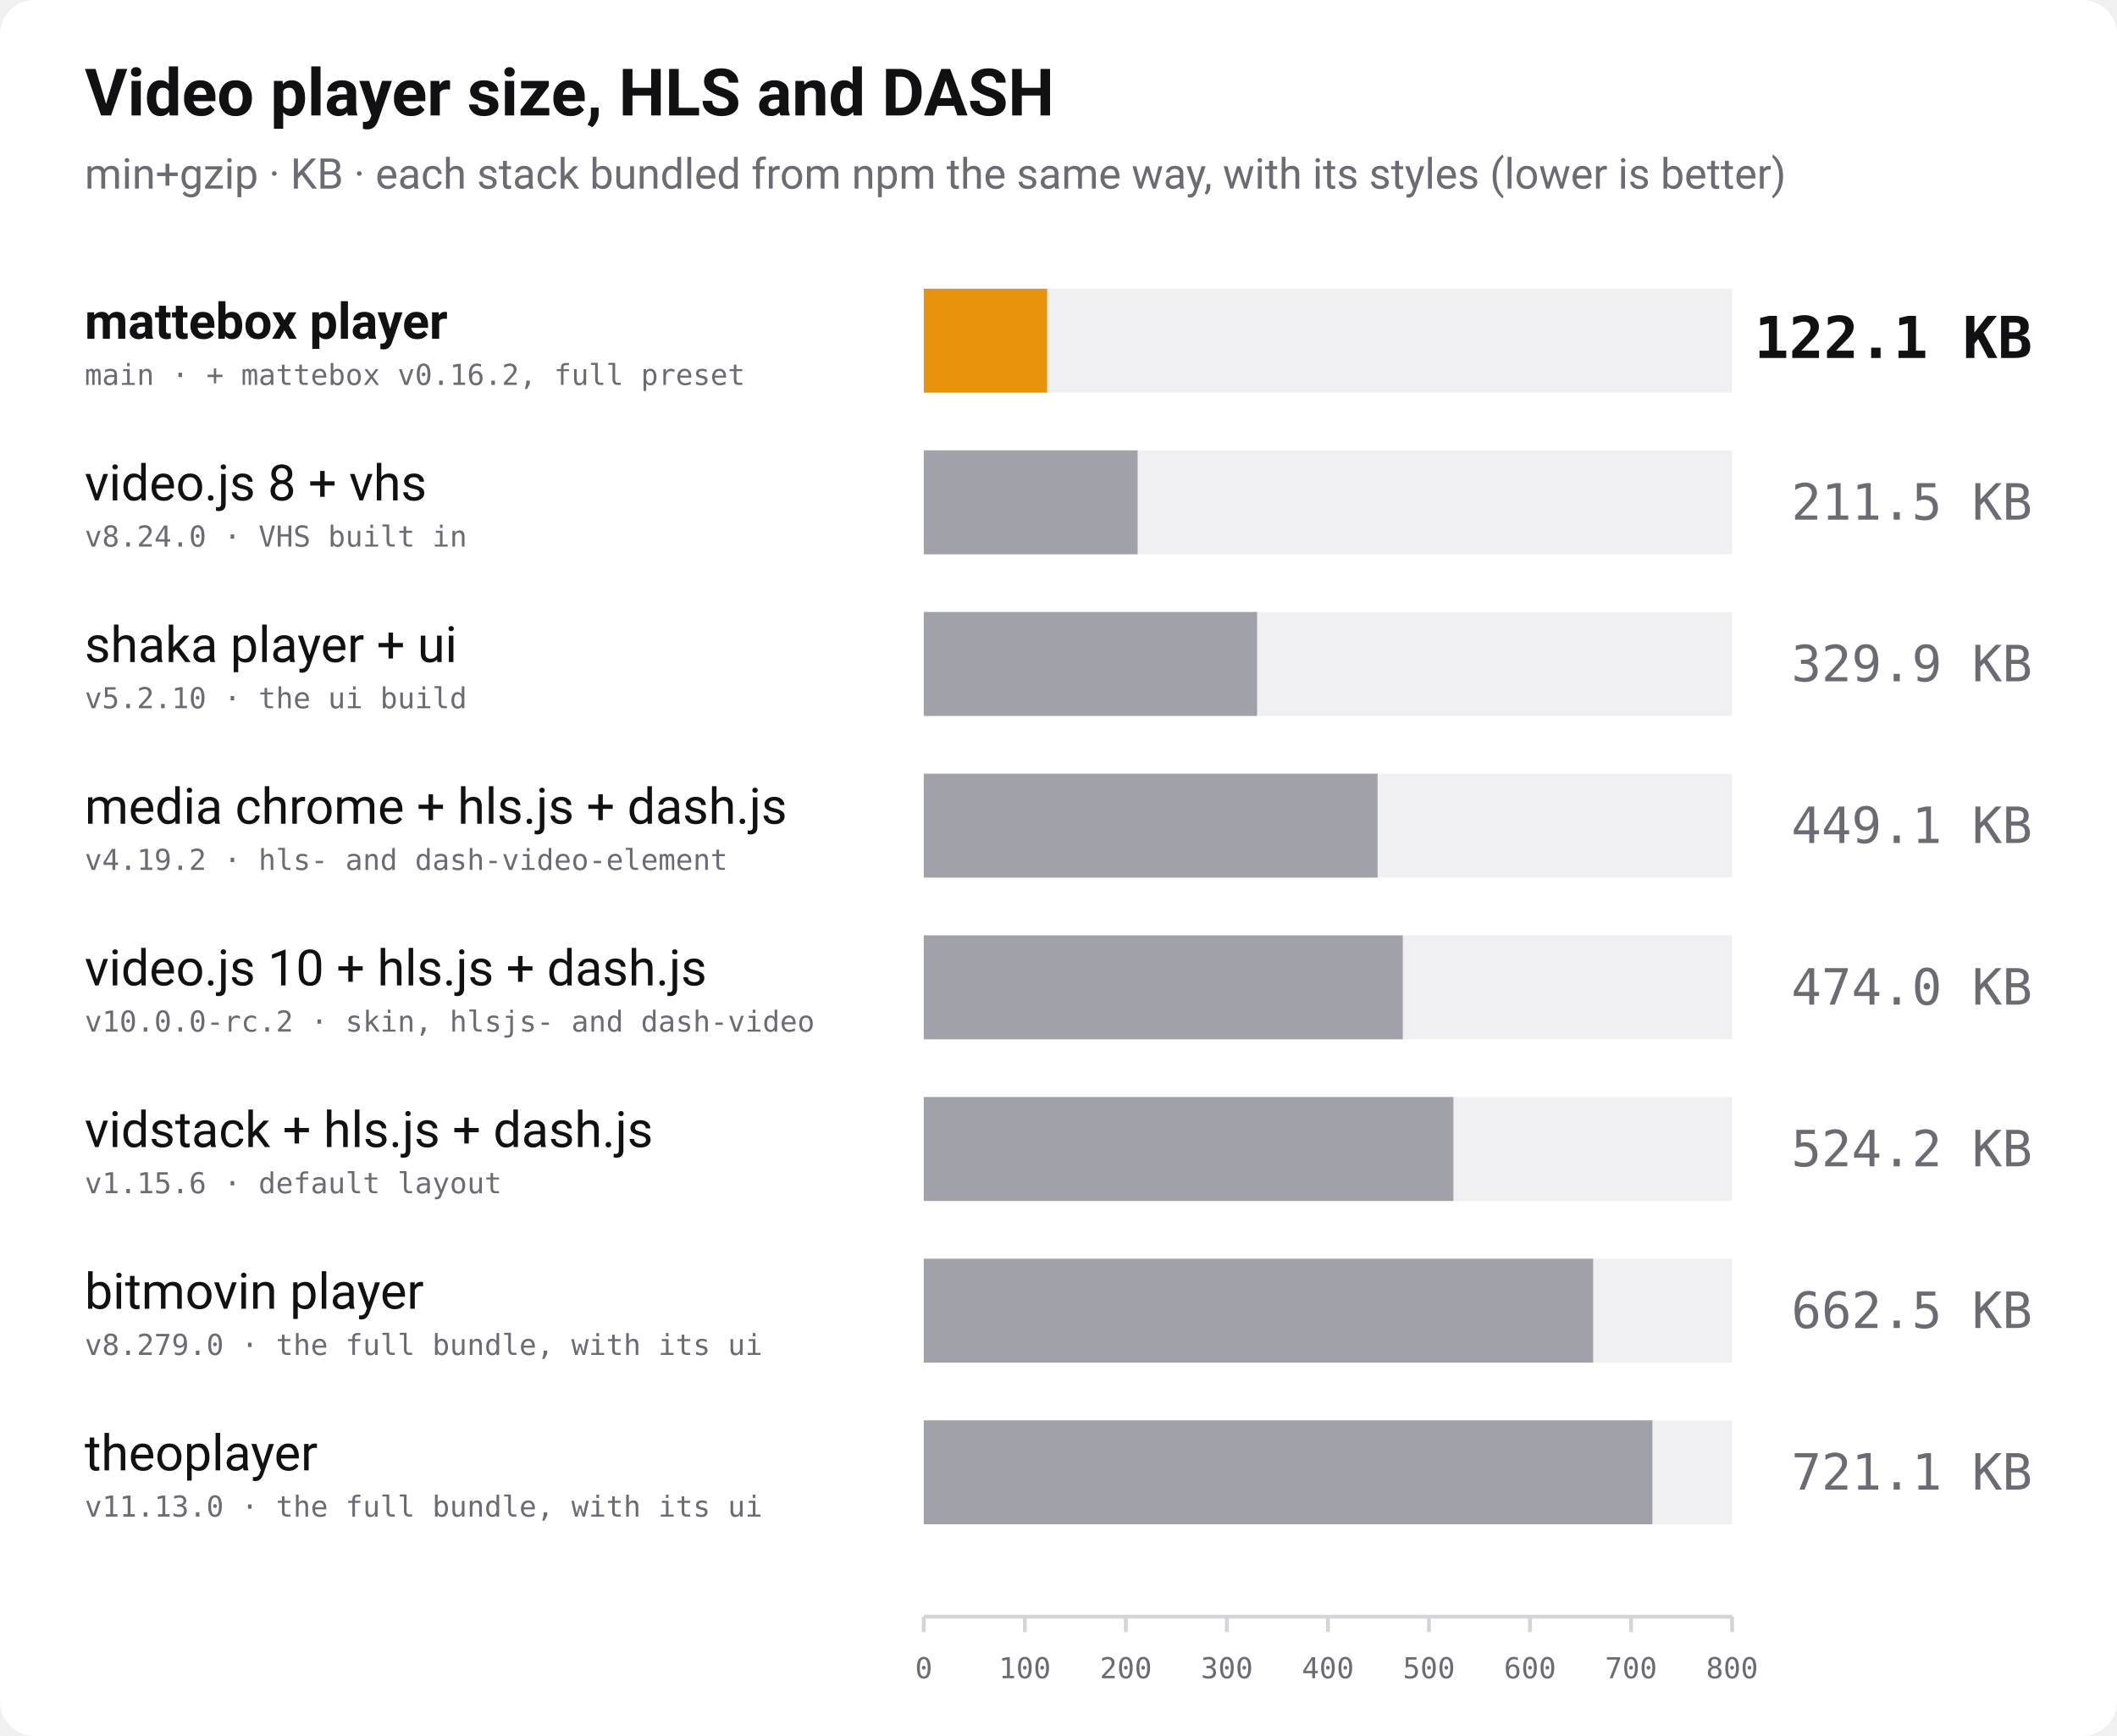
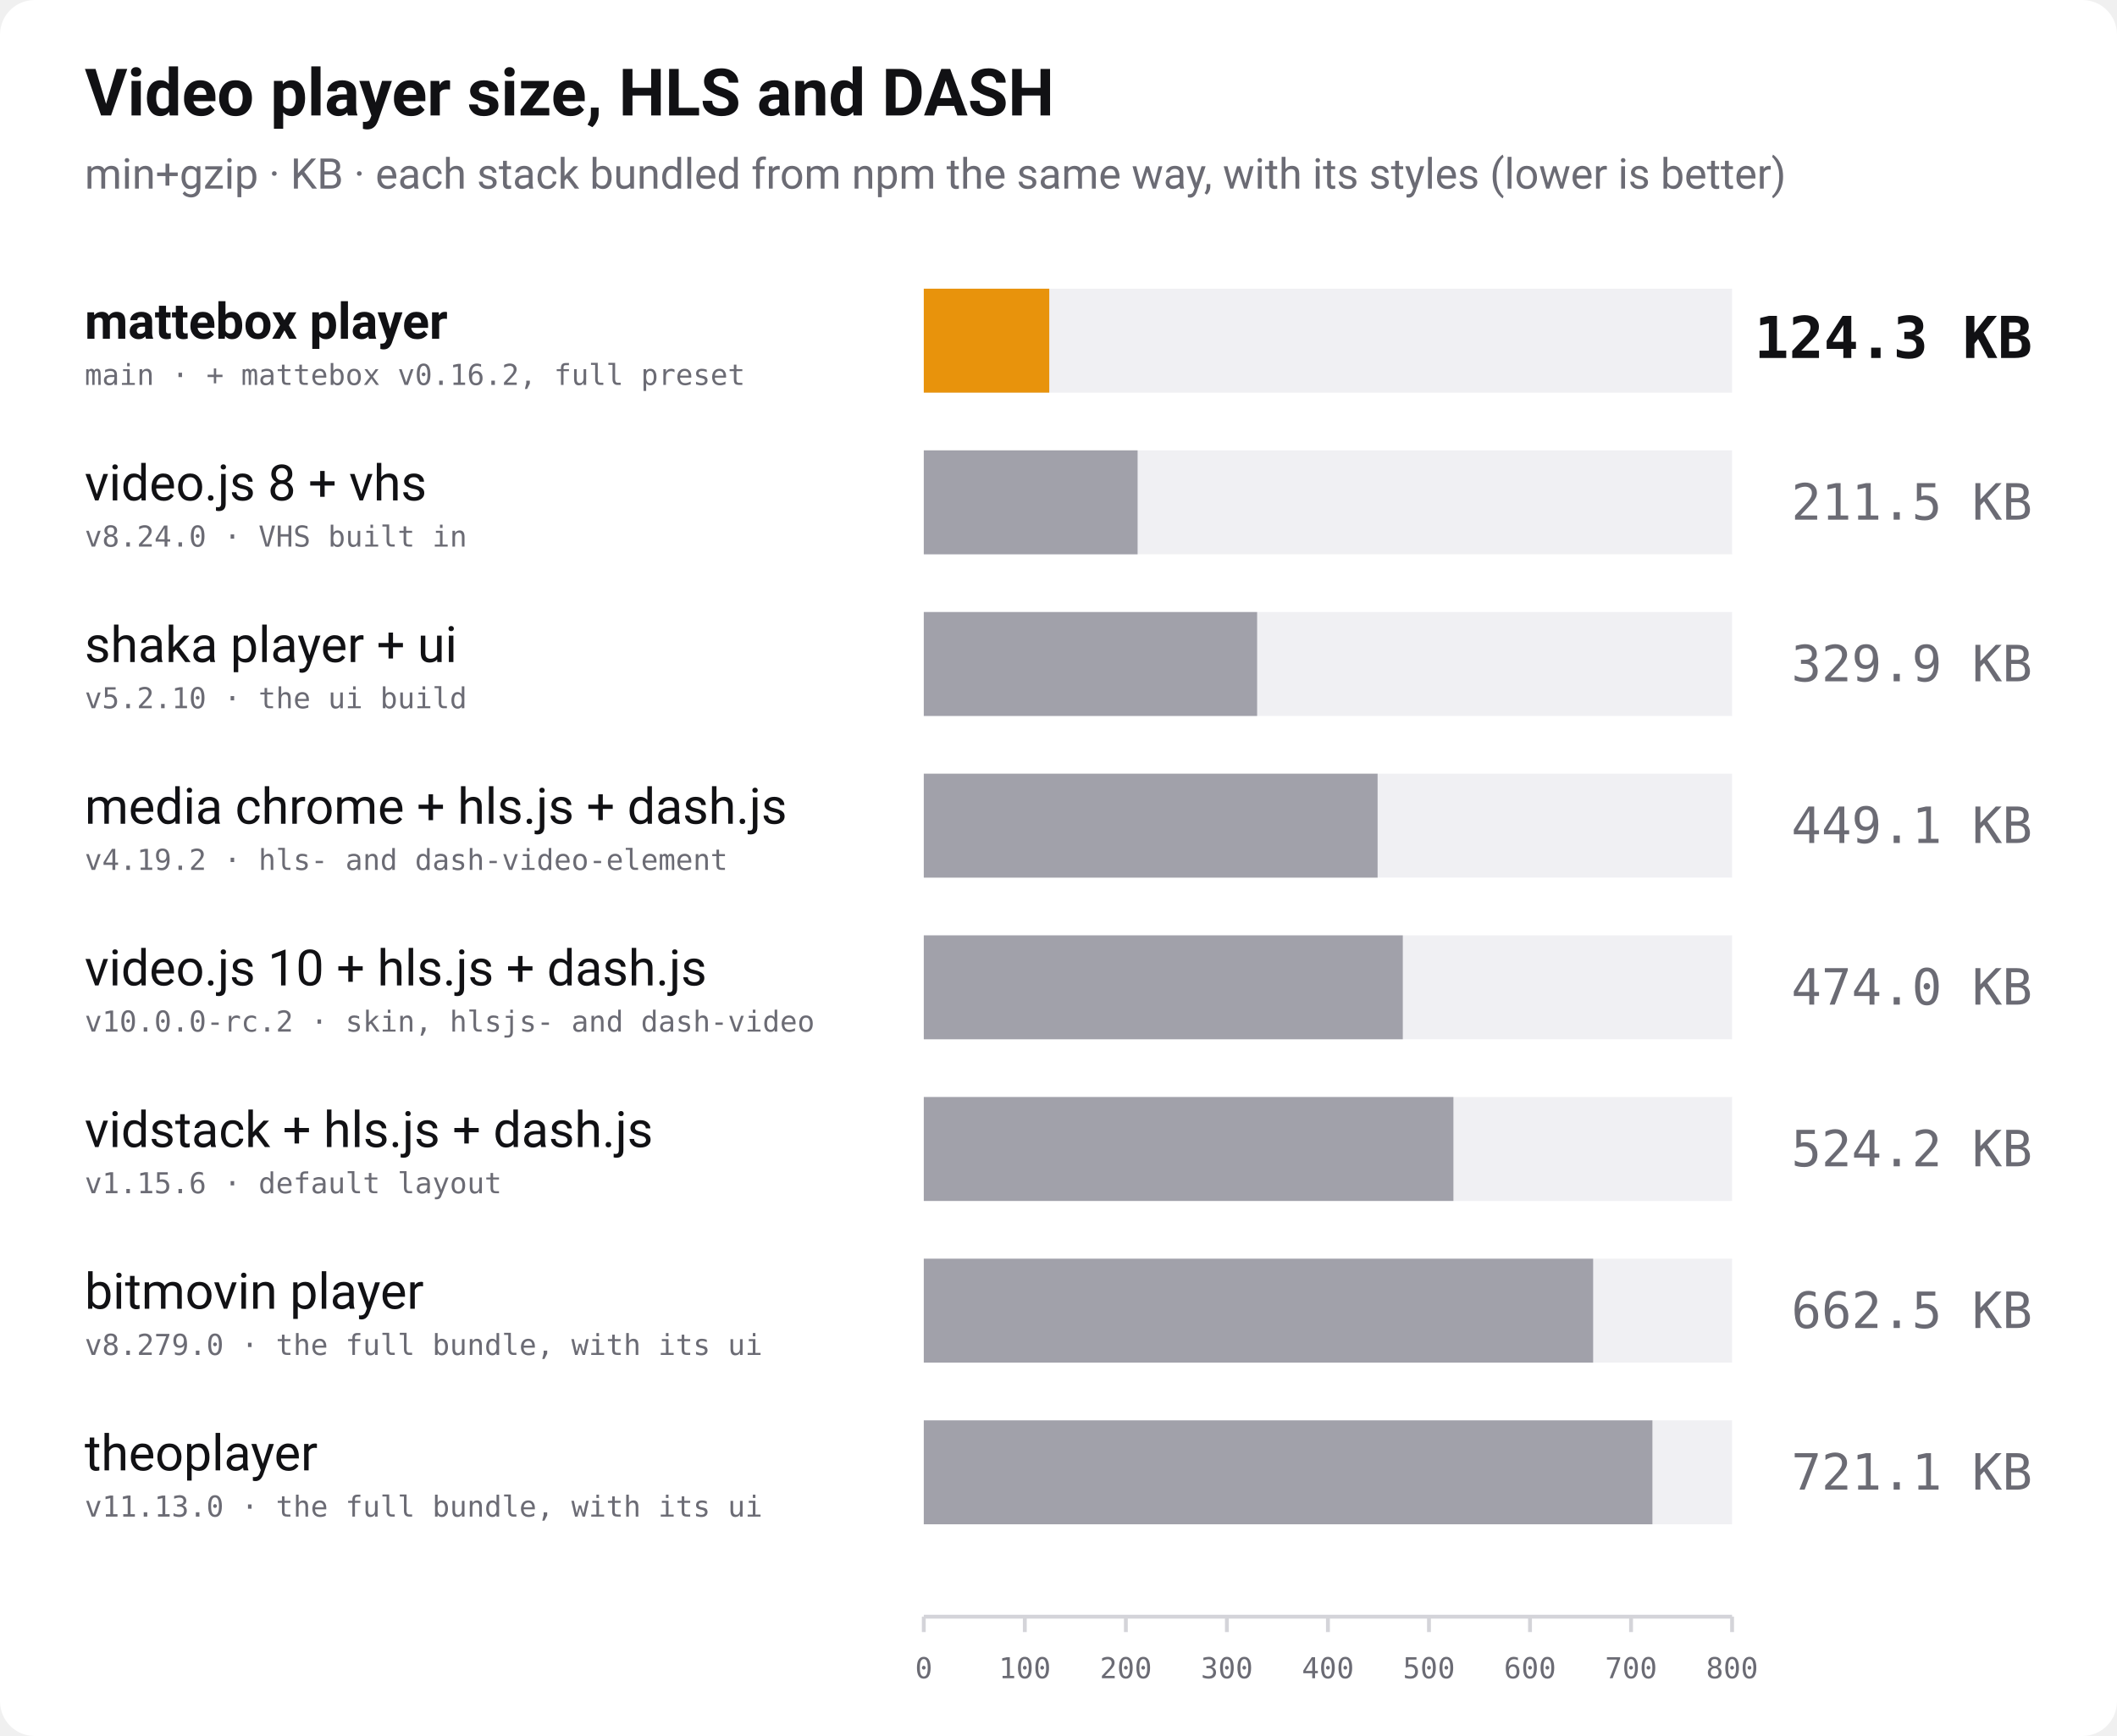
<svg xmlns="http://www.w3.org/2000/svg" width="1100" height="902" viewBox="0 0 1100 902" role="img" aria-label="Bundle size of video players with HLS and DASH playback, min+gzip, lower is better">
  <rect width="1100" height="902" rx="18" fill="#ffffff" />
  <text x="44" y="60" font-family="-apple-system, 'Segoe UI', Roboto, Helvetica, Arial, sans-serif" font-size="34" font-weight="700" fill="#111114">Video player size, HLS and DASH</text>
  <text x="44" y="98" font-family="-apple-system, 'Segoe UI', Roboto, Helvetica, Arial, sans-serif" font-size="22" fill="#6b6b74">min+gzip · KB · each stack bundled from npm the same way, with its styles (lower is better)</text>
  <text x="44" y="176" font-family="-apple-system, 'Segoe UI', Roboto, Helvetica, Arial, sans-serif" font-size="26" font-weight="700" fill="#111114">mattebox player</text>
  <text x="44" y="200" font-family="ui-monospace, 'SF Mono', Menlo, Consolas, monospace" font-size="15" fill="#6b6b74">main · + mattebox v0.16.2, full preset</text>
  <rect x="480" y="150" width="420" height="54" fill="#f0f0f3" />
-   <rect x="480" y="150" width="64.1" height="54" fill="#e8930c" />
-   <text x="1056" y="186" text-anchor="end" font-family="ui-monospace, 'SF Mono', Menlo, Consolas, monospace" font-size="30" font-weight="700" fill="#111114">122.1 KB</text>
+   <rect x="480" y="150" width="65.2" height="54" fill="#e8930c" />
+   <text x="1056" y="186" text-anchor="end" font-family="ui-monospace, 'SF Mono', Menlo, Consolas, monospace" font-size="30" font-weight="700" fill="#111114">124.3 KB</text>
  <text x="44" y="260" font-family="-apple-system, 'Segoe UI', Roboto, Helvetica, Arial, sans-serif" font-size="26" font-weight="400" fill="#111114">video.js 8 + vhs</text>
  <text x="44" y="284" font-family="ui-monospace, 'SF Mono', Menlo, Consolas, monospace" font-size="15" fill="#6b6b74">v8.24.0 · VHS built in</text>
  <rect x="480" y="234" width="420" height="54" fill="#f0f0f3" />
  <rect x="480" y="234" width="111.1" height="54" fill="#a1a1aa" />
  <text x="1056" y="270" text-anchor="end" font-family="ui-monospace, 'SF Mono', Menlo, Consolas, monospace" font-size="26" font-weight="400" fill="#6b6b74">211.5 KB</text>
  <text x="44" y="344" font-family="-apple-system, 'Segoe UI', Roboto, Helvetica, Arial, sans-serif" font-size="26" font-weight="400" fill="#111114">shaka player + ui</text>
  <text x="44" y="368" font-family="ui-monospace, 'SF Mono', Menlo, Consolas, monospace" font-size="15" fill="#6b6b74">v5.2.10 · the ui build</text>
  <rect x="480" y="318" width="420" height="54" fill="#f0f0f3" />
  <rect x="480" y="318" width="173.2" height="54" fill="#a1a1aa" />
  <text x="1056" y="354" text-anchor="end" font-family="ui-monospace, 'SF Mono', Menlo, Consolas, monospace" font-size="26" font-weight="400" fill="#6b6b74">329.9 KB</text>
  <text x="44" y="428" font-family="-apple-system, 'Segoe UI', Roboto, Helvetica, Arial, sans-serif" font-size="26" font-weight="400" fill="#111114">media chrome + hls.js + dash.js</text>
  <text x="44" y="452" font-family="ui-monospace, 'SF Mono', Menlo, Consolas, monospace" font-size="15" fill="#6b6b74">v4.19.2 · hls- and dash-video-element</text>
  <rect x="480" y="402" width="420" height="54" fill="#f0f0f3" />
  <rect x="480" y="402" width="235.8" height="54" fill="#a1a1aa" />
  <text x="1056" y="438" text-anchor="end" font-family="ui-monospace, 'SF Mono', Menlo, Consolas, monospace" font-size="26" font-weight="400" fill="#6b6b74">449.1 KB</text>
  <text x="44" y="512" font-family="-apple-system, 'Segoe UI', Roboto, Helvetica, Arial, sans-serif" font-size="26" font-weight="400" fill="#111114">video.js 10 + hls.js + dash.js</text>
  <text x="44" y="536" font-family="ui-monospace, 'SF Mono', Menlo, Consolas, monospace" font-size="15" fill="#6b6b74">v10.0.0-rc.2 · skin, hlsjs- and dash-video</text>
  <rect x="480" y="486" width="420" height="54" fill="#f0f0f3" />
  <rect x="480" y="486" width="248.9" height="54" fill="#a1a1aa" />
  <text x="1056" y="522" text-anchor="end" font-family="ui-monospace, 'SF Mono', Menlo, Consolas, monospace" font-size="26" font-weight="400" fill="#6b6b74">474.0 KB</text>
  <text x="44" y="596" font-family="-apple-system, 'Segoe UI', Roboto, Helvetica, Arial, sans-serif" font-size="26" font-weight="400" fill="#111114">vidstack + hls.js + dash.js</text>
  <text x="44" y="620" font-family="ui-monospace, 'SF Mono', Menlo, Consolas, monospace" font-size="15" fill="#6b6b74">v1.15.6 · default layout</text>
  <rect x="480" y="570" width="420" height="54" fill="#f0f0f3" />
  <rect x="480" y="570" width="275.2" height="54" fill="#a1a1aa" />
  <text x="1056" y="606" text-anchor="end" font-family="ui-monospace, 'SF Mono', Menlo, Consolas, monospace" font-size="26" font-weight="400" fill="#6b6b74">524.2 KB</text>
  <text x="44" y="680" font-family="-apple-system, 'Segoe UI', Roboto, Helvetica, Arial, sans-serif" font-size="26" font-weight="400" fill="#111114">bitmovin player</text>
  <text x="44" y="704" font-family="ui-monospace, 'SF Mono', Menlo, Consolas, monospace" font-size="15" fill="#6b6b74">v8.279.0 · the full bundle, with its ui</text>
  <rect x="480" y="654" width="420" height="54" fill="#f0f0f3" />
  <rect x="480" y="654" width="347.8" height="54" fill="#a1a1aa" />
  <text x="1056" y="690" text-anchor="end" font-family="ui-monospace, 'SF Mono', Menlo, Consolas, monospace" font-size="26" font-weight="400" fill="#6b6b74">662.5 KB</text>
  <text x="44" y="764" font-family="-apple-system, 'Segoe UI', Roboto, Helvetica, Arial, sans-serif" font-size="26" font-weight="400" fill="#111114">theoplayer</text>
  <text x="44" y="788" font-family="ui-monospace, 'SF Mono', Menlo, Consolas, monospace" font-size="15" fill="#6b6b74">v11.13.0 · the full bundle, with its ui</text>
  <rect x="480" y="738" width="420" height="54" fill="#f0f0f3" />
  <rect x="480" y="738" width="378.6" height="54" fill="#a1a1aa" />
  <text x="1056" y="774" text-anchor="end" font-family="ui-monospace, 'SF Mono', Menlo, Consolas, monospace" font-size="26" font-weight="400" fill="#6b6b74">721.1 KB</text>
  <line x1="480" y1="840" x2="900" y2="840" stroke="#d4d4d9" stroke-width="2" />
  <line x1="480.0" y1="840" x2="480.0" y2="848" stroke="#d4d4d9" stroke-width="2" />
  <text x="480.0" y="872" text-anchor="middle" font-family="ui-monospace, 'SF Mono', Menlo, Consolas, monospace" font-size="15" fill="#6b6b74">0</text>
  <line x1="532.5" y1="840" x2="532.5" y2="848" stroke="#d4d4d9" stroke-width="2" />
  <text x="532.5" y="872" text-anchor="middle" font-family="ui-monospace, 'SF Mono', Menlo, Consolas, monospace" font-size="15" fill="#6b6b74">100</text>
  <line x1="585.0" y1="840" x2="585.0" y2="848" stroke="#d4d4d9" stroke-width="2" />
  <text x="585.0" y="872" text-anchor="middle" font-family="ui-monospace, 'SF Mono', Menlo, Consolas, monospace" font-size="15" fill="#6b6b74">200</text>
  <line x1="637.5" y1="840" x2="637.5" y2="848" stroke="#d4d4d9" stroke-width="2" />
  <text x="637.5" y="872" text-anchor="middle" font-family="ui-monospace, 'SF Mono', Menlo, Consolas, monospace" font-size="15" fill="#6b6b74">300</text>
  <line x1="690.0" y1="840" x2="690.0" y2="848" stroke="#d4d4d9" stroke-width="2" />
  <text x="690.0" y="872" text-anchor="middle" font-family="ui-monospace, 'SF Mono', Menlo, Consolas, monospace" font-size="15" fill="#6b6b74">400</text>
  <line x1="742.5" y1="840" x2="742.5" y2="848" stroke="#d4d4d9" stroke-width="2" />
  <text x="742.5" y="872" text-anchor="middle" font-family="ui-monospace, 'SF Mono', Menlo, Consolas, monospace" font-size="15" fill="#6b6b74">500</text>
  <line x1="795.0" y1="840" x2="795.0" y2="848" stroke="#d4d4d9" stroke-width="2" />
  <text x="795.0" y="872" text-anchor="middle" font-family="ui-monospace, 'SF Mono', Menlo, Consolas, monospace" font-size="15" fill="#6b6b74">600</text>
  <line x1="847.5" y1="840" x2="847.5" y2="848" stroke="#d4d4d9" stroke-width="2" />
  <text x="847.5" y="872" text-anchor="middle" font-family="ui-monospace, 'SF Mono', Menlo, Consolas, monospace" font-size="15" fill="#6b6b74">700</text>
  <line x1="900.0" y1="840" x2="900.0" y2="848" stroke="#d4d4d9" stroke-width="2" />
  <text x="900.0" y="872" text-anchor="middle" font-family="ui-monospace, 'SF Mono', Menlo, Consolas, monospace" font-size="15" fill="#6b6b74">800</text>
</svg>
